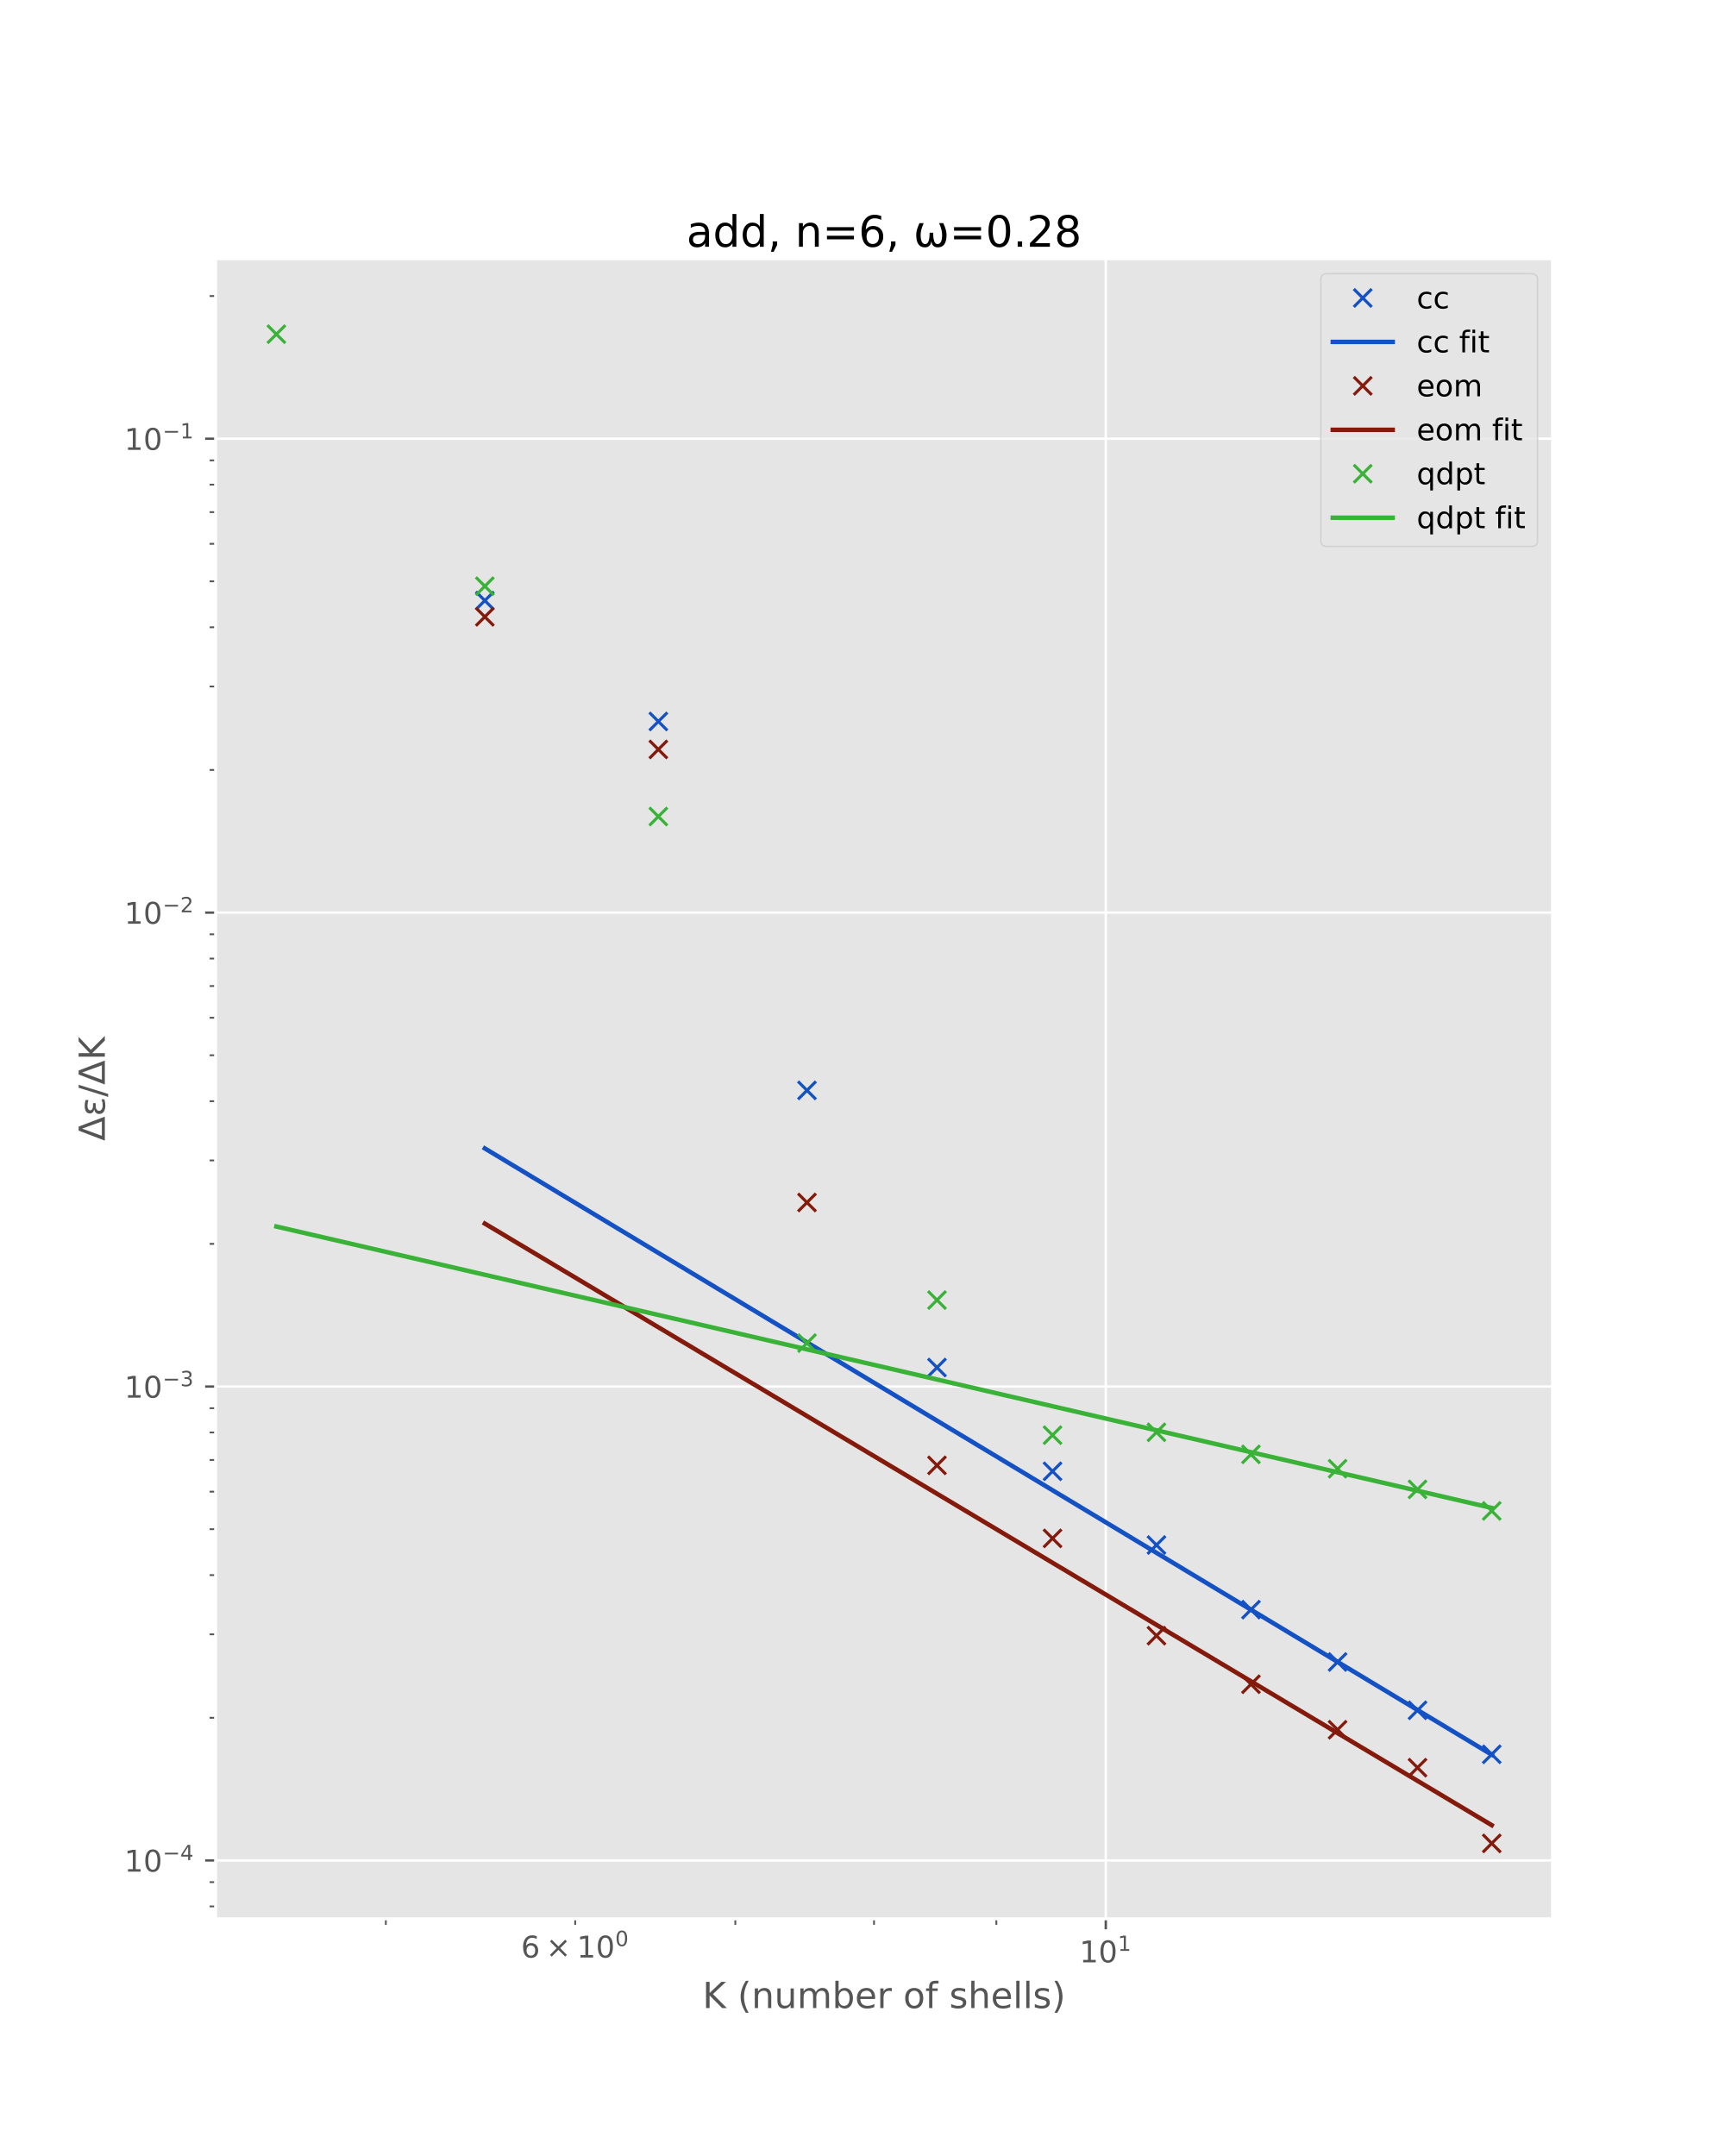
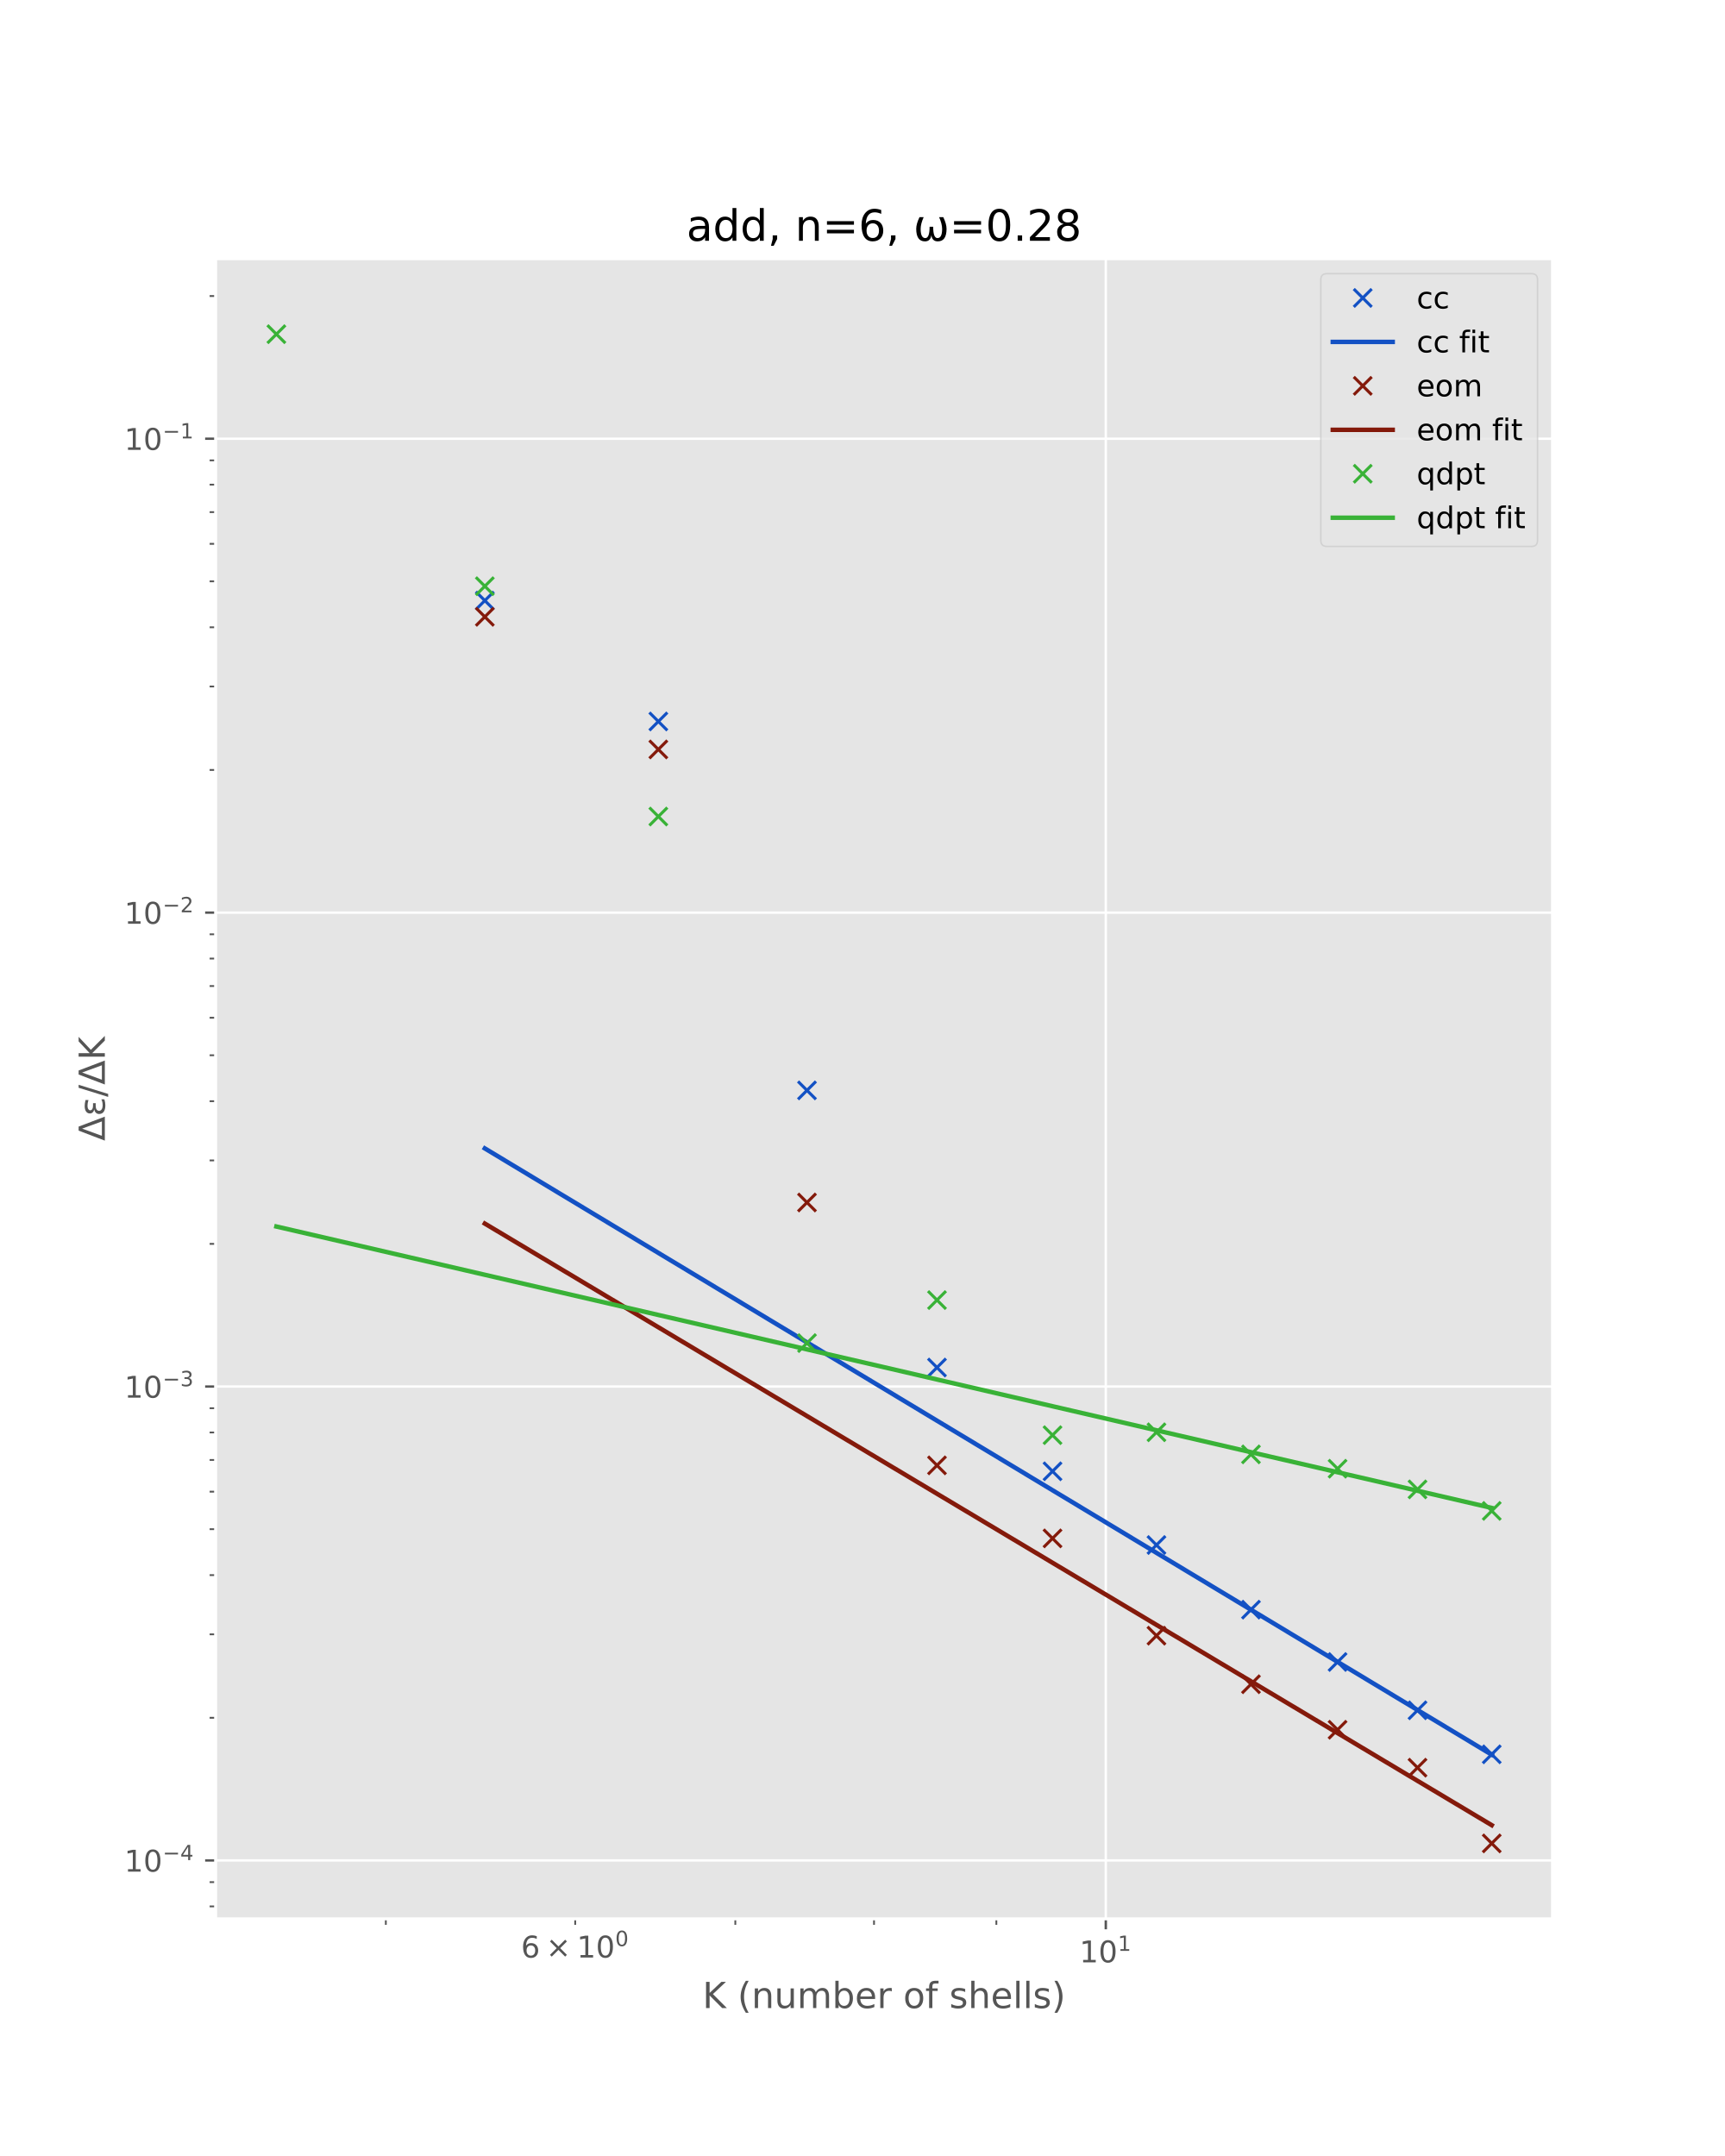
<svg xmlns="http://www.w3.org/2000/svg" xmlns:xlink="http://www.w3.org/1999/xlink" height="720pt" version="1.1" viewBox="0 0 576 720" width="576pt">
  <defs>
    <style type="text/css">
*{stroke-linecap:butt;stroke-linejoin:round;}
  </style>
  </defs>
  <g id="figure_1">
    <g id="patch_1">
      <path d="M 0 720  L 576 720  L 576 0  L 0 0  z " style="fill:#ffffff;" />
    </g>
    <g id="axes_1">
      <g id="patch_2">
        <path d="M 72 640.8  L 518.4 640.8  L 518.4 86.4  L 72 86.4  z " style="fill:#e5e5e5;" />
      </g>
      <g id="matplotlib.axis_1">
        <g id="xtick_1">
          <g id="line2d_1">
            <path clip-path="url(#pd8a5ce5524)" d="M 369.239 640.8  L 369.239 86.4  " style="fill:none;stroke:#ffffff;stroke-linecap:square;stroke-width:0.8;" />
          </g>
          <g id="line2d_2">
            <defs>
              <path d="M 0 0  L 0 3.5  " id="me62bcd8525" style="stroke:#555555;stroke-width:0.8;" />
            </defs>
            <g>
              <use style="fill:#555555;stroke:#555555;stroke-width:0.8;" x="369.239" xlink:href="#me62bcd8525" y="640.8" />
            </g>
          </g>
          <g id="text_1">
            <defs>
              <path d="M 12.406 8.297  L 28.516 8.297  L 28.516 63.922  L 10.984 60.406  L 10.984 69.391  L 28.422 72.906  L 38.281 72.906  L 38.281 8.297  L 54.391 8.297  L 54.391 0  L 12.406 0  z " id="DejaVuSans-31" />
              <path d="M 31.781 66.406  Q 24.172 66.406 20.328 58.906  Q 16.5 51.422 16.5 36.375  Q 16.5 21.391 20.328 13.891  Q 24.172 6.391 31.781 6.391  Q 39.453 6.391 43.281 13.891  Q 47.125 21.391 47.125 36.375  Q 47.125 51.422 43.281 58.906  Q 39.453 66.406 31.781 66.406  M 31.781 74.219  Q 44.047 74.219 50.516 64.516  Q 56.984 54.828 56.984 36.375  Q 56.984 17.969 50.516 8.266  Q 44.047 -1.422 31.781 -1.422  Q 19.531 -1.422 13.062 8.266  Q 6.594 17.969 6.594 36.375  Q 6.594 54.828 13.062 64.516  Q 19.531 74.219 31.781 74.219  " id="DejaVuSans-30" />
            </defs>
            <g style="fill:#555555;" transform="translate(360.4389 655.3984)scale(0.1 -0.1)">
              <use transform="translate(0 0.684375)" xlink:href="#DejaVuSans-31" />
              <use transform="translate(63.62305 0.684375)" xlink:href="#DejaVuSans-30" />
              <use transform="translate(128.2031 38.96563)scale(0.7)" xlink:href="#DejaVuSans-31" />
            </g>
          </g>
        </g>
        <g id="xtick_2">
          <g id="line2d_3">
            <defs>
              <path d="M 0 0  L 0 2  " id="m0e513c5755" style="stroke:#555555;stroke-width:0.6;" />
            </defs>
            <g>
              <use style="fill:#555555;stroke:#555555;stroke-width:0.6;" x="128.833" xlink:href="#m0e513c5755" y="640.8" />
            </g>
          </g>
        </g>
        <g id="xtick_3">
          <g id="line2d_4">
            <g>
              <use style="fill:#555555;stroke:#555555;stroke-width:0.6;" x="192.068" xlink:href="#m0e513c5755" y="640.8" />
            </g>
          </g>
          <g id="text_2">
            <defs>
              <path d="M 33.016 40.375  Q 26.375 40.375 22.484 35.828  Q 18.609 31.297 18.609 23.391  Q 18.609 15.531 22.484 10.953  Q 26.375 6.391 33.016 6.391  Q 39.656 6.391 43.531 10.953  Q 47.406 15.531 47.406 23.391  Q 47.406 31.297 43.531 35.828  Q 39.656 40.375 33.016 40.375  M 52.594 71.297  L 52.594 62.312  Q 48.875 64.062 45.094 64.984  Q 41.312 65.922 37.594 65.922  Q 27.828 65.922 22.672 59.328  Q 17.531 52.734 16.797 39.406  Q 19.672 43.656 24.016 45.922  Q 28.375 48.188 33.594 48.188  Q 44.578 48.188 50.953 41.516  Q 57.328 34.859 57.328 23.391  Q 57.328 12.156 50.688 5.359  Q 44.047 -1.422 33.016 -1.422  Q 20.359 -1.422 13.672 8.266  Q 6.984 17.969 6.984 36.375  Q 6.984 53.656 15.188 63.938  Q 23.391 74.219 37.203 74.219  Q 40.922 74.219 44.703 73.484  Q 48.484 72.75 52.594 71.297  " id="DejaVuSans-36" />
              <path d="M 70.125 53.719  L 47.797 31.297  L 70.125 8.984  L 64.312 3.078  L 41.891 25.484  L 19.484 3.078  L 13.719 8.984  L 35.984 31.297  L 13.719 53.719  L 19.484 59.625  L 41.891 37.203  L 64.312 59.625  z " id="DejaVuSans-d7" />
            </defs>
            <g style="fill:#555555;" transform="translate(173.9683 653.7984)scale(0.1 -0.1)">
              <use transform="translate(0 0.765625)" xlink:href="#DejaVuSans-36" />
              <use transform="translate(83.10547 0.765625)" xlink:href="#DejaVuSans-d7" />
              <use transform="translate(186.377 0.765625)" xlink:href="#DejaVuSans-31" />
              <use transform="translate(250 0.765625)" xlink:href="#DejaVuSans-30" />
              <use transform="translate(314.5801 39.04688)scale(0.7)" xlink:href="#DejaVuSans-30" />
            </g>
          </g>
        </g>
        <g id="xtick_4">
          <g id="line2d_5">
            <g>
              <use style="fill:#555555;stroke:#555555;stroke-width:0.6;" x="245.533" xlink:href="#m0e513c5755" y="640.8" />
            </g>
          </g>
        </g>
        <g id="xtick_5">
          <g id="line2d_6">
            <g>
              <use style="fill:#555555;stroke:#555555;stroke-width:0.6;" x="291.846" xlink:href="#m0e513c5755" y="640.8" />
            </g>
          </g>
        </g>
        <g id="xtick_6">
          <g id="line2d_7">
            <g>
              <use style="fill:#555555;stroke:#555555;stroke-width:0.6;" x="332.697" xlink:href="#m0e513c5755" y="640.8" />
            </g>
          </g>
        </g>
        <g id="text_3">
          <defs>
            <path d="M 9.812 72.906  L 19.672 72.906  L 19.672 42.094  L 52.391 72.906  L 65.094 72.906  L 28.906 38.922  L 67.672 0  L 54.688 0  L 19.672 35.109  L 19.672 0  L 9.812 0  z " id="DejaVuSans-4b" />
            <path id="DejaVuSans-20" />
            <path d="M 31 75.875  Q 24.469 64.656 21.281 53.656  Q 18.109 42.672 18.109 31.391  Q 18.109 20.125 21.312 9.062  Q 24.516 -2 31 -13.188  L 23.188 -13.188  Q 15.875 -1.703 12.234 9.375  Q 8.594 20.453 8.594 31.391  Q 8.594 42.281 12.203 53.312  Q 15.828 64.359 23.188 75.875  z " id="DejaVuSans-28" />
            <path d="M 54.891 33.016  L 54.891 0  L 45.906 0  L 45.906 32.719  Q 45.906 40.484 42.875 44.328  Q 39.844 48.188 33.797 48.188  Q 26.516 48.188 22.312 43.547  Q 18.109 38.922 18.109 30.906  L 18.109 0  L 9.078 0  L 9.078 54.688  L 18.109 54.688  L 18.109 46.188  Q 21.344 51.125 25.703 53.562  Q 30.078 56 35.797 56  Q 45.219 56 50.047 50.172  Q 54.891 44.344 54.891 33.016  " id="DejaVuSans-6e" />
            <path d="M 8.5 21.578  L 8.5 54.688  L 17.484 54.688  L 17.484 21.922  Q 17.484 14.156 20.5 10.266  Q 23.531 6.391 29.594 6.391  Q 36.859 6.391 41.078 11.031  Q 45.312 15.672 45.312 23.688  L 45.312 54.688  L 54.297 54.688  L 54.297 0  L 45.312 0  L 45.312 8.406  Q 42.047 3.422 37.719 1  Q 33.406 -1.422 27.688 -1.422  Q 18.266 -1.422 13.375 4.438  Q 8.5 10.297 8.5 21.578  M 31.109 56  z " id="DejaVuSans-75" />
            <path d="M 52 44.188  Q 55.375 50.25 60.062 53.125  Q 64.75 56 71.094 56  Q 79.641 56 84.281 50.016  Q 88.922 44.047 88.922 33.016  L 88.922 0  L 79.891 0  L 79.891 32.719  Q 79.891 40.578 77.094 44.375  Q 74.312 48.188 68.609 48.188  Q 61.625 48.188 57.562 43.547  Q 53.516 38.922 53.516 30.906  L 53.516 0  L 44.484 0  L 44.484 32.719  Q 44.484 40.625 41.703 44.406  Q 38.922 48.188 33.109 48.188  Q 26.219 48.188 22.156 43.531  Q 18.109 38.875 18.109 30.906  L 18.109 0  L 9.078 0  L 9.078 54.688  L 18.109 54.688  L 18.109 46.188  Q 21.188 51.219 25.484 53.609  Q 29.781 56 35.688 56  Q 41.656 56 45.828 52.969  Q 50 49.953 52 44.188  " id="DejaVuSans-6d" />
            <path d="M 48.688 27.297  Q 48.688 37.203 44.609 42.844  Q 40.531 48.484 33.406 48.484  Q 26.266 48.484 22.188 42.844  Q 18.109 37.203 18.109 27.297  Q 18.109 17.391 22.188 11.75  Q 26.266 6.109 33.406 6.109  Q 40.531 6.109 44.609 11.75  Q 48.688 17.391 48.688 27.297  M 18.109 46.391  Q 20.953 51.266 25.266 53.625  Q 29.594 56 35.594 56  Q 45.562 56 51.781 48.094  Q 58.016 40.188 58.016 27.297  Q 58.016 14.406 51.781 6.484  Q 45.562 -1.422 35.594 -1.422  Q 29.594 -1.422 25.266 0.953  Q 20.953 3.328 18.109 8.203  L 18.109 0  L 9.078 0  L 9.078 75.984  L 18.109 75.984  z " id="DejaVuSans-62" />
            <path d="M 56.203 29.594  L 56.203 25.203  L 14.891 25.203  Q 15.484 15.922 20.484 11.062  Q 25.484 6.203 34.422 6.203  Q 39.594 6.203 44.453 7.469  Q 49.312 8.734 54.109 11.281  L 54.109 2.781  Q 49.266 0.734 44.188 -0.344  Q 39.109 -1.422 33.891 -1.422  Q 20.797 -1.422 13.156 6.188  Q 5.516 13.812 5.516 26.812  Q 5.516 40.234 12.766 48.109  Q 20.016 56 32.328 56  Q 43.359 56 49.781 48.891  Q 56.203 41.797 56.203 29.594  M 47.219 32.234  Q 47.125 39.594 43.094 43.984  Q 39.062 48.391 32.422 48.391  Q 24.906 48.391 20.391 44.141  Q 15.875 39.891 15.188 32.172  z " id="DejaVuSans-65" />
            <path d="M 41.109 46.297  Q 39.594 47.172 37.812 47.578  Q 36.031 48 33.891 48  Q 26.266 48 22.188 43.047  Q 18.109 38.094 18.109 28.812  L 18.109 0  L 9.078 0  L 9.078 54.688  L 18.109 54.688  L 18.109 46.188  Q 20.953 51.172 25.484 53.578  Q 30.031 56 36.531 56  Q 37.453 56 38.578 55.875  Q 39.703 55.766 41.062 55.516  z " id="DejaVuSans-72" />
            <path d="M 30.609 48.391  Q 23.391 48.391 19.188 42.75  Q 14.984 37.109 14.984 27.297  Q 14.984 17.484 19.156 11.844  Q 23.344 6.203 30.609 6.203  Q 37.797 6.203 41.984 11.859  Q 46.188 17.531 46.188 27.297  Q 46.188 37.016 41.984 42.703  Q 37.797 48.391 30.609 48.391  M 30.609 56  Q 42.328 56 49.016 48.375  Q 55.719 40.766 55.719 27.297  Q 55.719 13.875 49.016 6.219  Q 42.328 -1.422 30.609 -1.422  Q 18.844 -1.422 12.172 6.219  Q 5.516 13.875 5.516 27.297  Q 5.516 40.766 12.172 48.375  Q 18.844 56 30.609 56  " id="DejaVuSans-6f" />
            <path d="M 37.109 75.984  L 37.109 68.5  L 28.516 68.5  Q 23.688 68.5 21.797 66.547  Q 19.922 64.594 19.922 59.516  L 19.922 54.688  L 34.719 54.688  L 34.719 47.703  L 19.922 47.703  L 19.922 0  L 10.891 0  L 10.891 47.703  L 2.297 47.703  L 2.297 54.688  L 10.891 54.688  L 10.891 58.5  Q 10.891 67.625 15.141 71.797  Q 19.391 75.984 28.609 75.984  z " id="DejaVuSans-66" />
            <path d="M 44.281 53.078  L 44.281 44.578  Q 40.484 46.531 36.375 47.5  Q 32.281 48.484 27.875 48.484  Q 21.188 48.484 17.844 46.438  Q 14.5 44.391 14.5 40.281  Q 14.5 37.156 16.891 35.375  Q 19.281 33.594 26.516 31.984  L 29.594 31.297  Q 39.156 29.25 43.188 25.516  Q 47.219 21.781 47.219 15.094  Q 47.219 7.469 41.188 3.016  Q 35.156 -1.422 24.609 -1.422  Q 20.219 -1.422 15.453 -0.562  Q 10.688 0.297 5.422 2  L 5.422 11.281  Q 10.406 8.688 15.234 7.391  Q 20.062 6.109 24.812 6.109  Q 31.156 6.109 34.562 8.281  Q 37.984 10.453 37.984 14.406  Q 37.984 18.062 35.516 20.016  Q 33.062 21.969 24.703 23.781  L 21.578 24.516  Q 13.234 26.266 9.516 29.906  Q 5.812 33.547 5.812 39.891  Q 5.812 47.609 11.281 51.797  Q 16.75 56 26.812 56  Q 31.781 56 36.172 55.266  Q 40.578 54.547 44.281 53.078  " id="DejaVuSans-73" />
            <path d="M 54.891 33.016  L 54.891 0  L 45.906 0  L 45.906 32.719  Q 45.906 40.484 42.875 44.328  Q 39.844 48.188 33.797 48.188  Q 26.516 48.188 22.312 43.547  Q 18.109 38.922 18.109 30.906  L 18.109 0  L 9.078 0  L 9.078 75.984  L 18.109 75.984  L 18.109 46.188  Q 21.344 51.125 25.703 53.562  Q 30.078 56 35.797 56  Q 45.219 56 50.047 50.172  Q 54.891 44.344 54.891 33.016  " id="DejaVuSans-68" />
            <path d="M 9.422 75.984  L 18.406 75.984  L 18.406 0  L 9.422 0  z " id="DejaVuSans-6c" />
            <path d="M 8.016 75.875  L 15.828 75.875  Q 23.141 64.359 26.781 53.312  Q 30.422 42.281 30.422 31.391  Q 30.422 20.453 26.781 9.375  Q 23.141 -1.703 15.828 -13.188  L 8.016 -13.188  Q 14.5 -2 17.703 9.062  Q 20.906 20.125 20.906 31.391  Q 20.906 42.672 17.703 53.656  Q 14.5 64.656 8.016 75.875  " id="DejaVuSans-29" />
          </defs>
          <g style="fill:#555555;" transform="translate(234.5831 670.5963)scale(0.12 -0.12)">
            <use xlink:href="#DejaVuSans-4b" />
            <use x="65.576" xlink:href="#DejaVuSans-20" />
            <use x="97.363" xlink:href="#DejaVuSans-28" />
            <use x="136.377" xlink:href="#DejaVuSans-6e" />
            <use x="199.756" xlink:href="#DejaVuSans-75" />
            <use x="263.135" xlink:href="#DejaVuSans-6d" />
            <use x="360.547" xlink:href="#DejaVuSans-62" />
            <use x="424.023" xlink:href="#DejaVuSans-65" />
            <use x="485.547" xlink:href="#DejaVuSans-72" />
            <use x="526.66" xlink:href="#DejaVuSans-20" />
            <use x="558.447" xlink:href="#DejaVuSans-6f" />
            <use x="619.629" xlink:href="#DejaVuSans-66" />
            <use x="654.834" xlink:href="#DejaVuSans-20" />
            <use x="686.621" xlink:href="#DejaVuSans-73" />
            <use x="738.721" xlink:href="#DejaVuSans-68" />
            <use x="802.1" xlink:href="#DejaVuSans-65" />
            <use x="863.623" xlink:href="#DejaVuSans-6c" />
            <use x="891.406" xlink:href="#DejaVuSans-6c" />
            <use x="919.189" xlink:href="#DejaVuSans-73" />
            <use x="971.289" xlink:href="#DejaVuSans-29" />
          </g>
        </g>
      </g>
      <g id="matplotlib.axis_2">
        <g id="ytick_1">
          <g id="line2d_8">
            <path clip-path="url(#pd8a5ce5524)" d="M 72 621.301  L 518.4 621.301  " style="fill:none;stroke:#ffffff;stroke-linecap:square;stroke-width:0.8;" />
          </g>
          <g id="line2d_9">
            <defs>
              <path d="M 0 0  L -3.5 0  " id="m0dbd7f223a" style="stroke:#555555;stroke-width:0.8;" />
            </defs>
            <g>
              <use style="fill:#555555;stroke:#555555;stroke-width:0.8;" x="72" xlink:href="#m0dbd7f223a" y="621.301" />
            </g>
          </g>
          <g id="text_4">
            <defs>
              <path d="M 10.594 35.5  L 73.188 35.5  L 73.188 27.203  L 10.594 27.203  z " id="DejaVuSans-2212" />
              <path d="M 37.797 64.312  L 12.891 25.391  L 37.797 25.391  z M 35.203 72.906  L 47.609 72.906  L 47.609 25.391  L 58.016 25.391  L 58.016 17.188  L 47.609 17.188  L 47.609 0  L 37.797 0  L 37.797 17.188  L 4.891 17.188  L 4.891 26.703  z " id="DejaVuSans-34" />
            </defs>
            <g style="fill:#555555;" transform="translate(41.5 625.1002)scale(0.1 -0.1)">
              <use transform="translate(0 0.684375)" xlink:href="#DejaVuSans-31" />
              <use transform="translate(63.62305 0.684375)" xlink:href="#DejaVuSans-30" />
              <use transform="translate(128.2031 38.96563)scale(0.7)" xlink:href="#DejaVuSans-2212" />
              <use transform="translate(186.8555 38.96563)scale(0.7)" xlink:href="#DejaVuSans-34" />
            </g>
          </g>
        </g>
        <g id="ytick_2">
          <g id="line2d_10">
            <path clip-path="url(#pd8a5ce5524)" d="M 72 463.035  L 518.4 463.035  " style="fill:none;stroke:#ffffff;stroke-linecap:square;stroke-width:0.8;" />
          </g>
          <g id="line2d_11">
            <g>
              <use style="fill:#555555;stroke:#555555;stroke-width:0.8;" x="72" xlink:href="#m0dbd7f223a" y="463.035" />
            </g>
          </g>
          <g id="text_5">
            <defs>
              <path d="M 40.578 39.312  Q 47.656 37.797 51.625 33  Q 55.609 28.219 55.609 21.188  Q 55.609 10.406 48.188 4.484  Q 40.766 -1.422 27.094 -1.422  Q 22.516 -1.422 17.656 -0.516  Q 12.797 0.391 7.625 2.203  L 7.625 11.719  Q 11.719 9.328 16.594 8.109  Q 21.484 6.891 26.812 6.891  Q 36.078 6.891 40.938 10.547  Q 45.797 14.203 45.797 21.188  Q 45.797 27.641 41.281 31.266  Q 36.766 34.906 28.719 34.906  L 20.219 34.906  L 20.219 43.016  L 29.109 43.016  Q 36.375 43.016 40.234 45.922  Q 44.094 48.828 44.094 54.297  Q 44.094 59.906 40.109 62.906  Q 36.141 65.922 28.719 65.922  Q 24.656 65.922 20.016 65.031  Q 15.375 64.156 9.812 62.312  L 9.812 71.094  Q 15.438 72.656 20.344 73.438  Q 25.25 74.219 29.594 74.219  Q 40.828 74.219 47.359 69.109  Q 53.906 64.016 53.906 55.328  Q 53.906 49.266 50.438 45.094  Q 46.969 40.922 40.578 39.312  " id="DejaVuSans-33" />
            </defs>
            <g style="fill:#555555;" transform="translate(41.5 466.8345)scale(0.1 -0.1)">
              <use transform="translate(0 0.765625)" xlink:href="#DejaVuSans-31" />
              <use transform="translate(63.62305 0.765625)" xlink:href="#DejaVuSans-30" />
              <use transform="translate(128.2031 39.04688)scale(0.7)" xlink:href="#DejaVuSans-2212" />
              <use transform="translate(186.8555 39.04688)scale(0.7)" xlink:href="#DejaVuSans-33" />
            </g>
          </g>
        </g>
        <g id="ytick_3">
          <g id="line2d_12">
            <path clip-path="url(#pd8a5ce5524)" d="M 72 304.769  L 518.4 304.769  " style="fill:none;stroke:#ffffff;stroke-linecap:square;stroke-width:0.8;" />
          </g>
          <g id="line2d_13">
            <g>
              <use style="fill:#555555;stroke:#555555;stroke-width:0.8;" x="72" xlink:href="#m0dbd7f223a" y="304.769" />
            </g>
          </g>
          <g id="text_6">
            <defs>
              <path d="M 19.188 8.297  L 53.609 8.297  L 53.609 0  L 7.328 0  L 7.328 8.297  Q 12.938 14.109 22.625 23.891  Q 32.328 33.688 34.812 36.531  Q 39.547 41.844 41.422 45.531  Q 43.312 49.219 43.312 52.781  Q 43.312 58.594 39.234 62.25  Q 35.156 65.922 28.609 65.922  Q 23.969 65.922 18.812 64.312  Q 13.672 62.703 7.812 59.422  L 7.812 69.391  Q 13.766 71.781 18.938 73  Q 24.125 74.219 28.422 74.219  Q 39.75 74.219 46.484 68.547  Q 53.219 62.891 53.219 53.422  Q 53.219 48.922 51.531 44.891  Q 49.859 40.875 45.406 35.406  Q 44.188 33.984 37.641 27.219  Q 31.109 20.453 19.188 8.297  " id="DejaVuSans-32" />
            </defs>
            <g style="fill:#555555;" transform="translate(41.5 308.5687)scale(0.1 -0.1)">
              <use transform="translate(0 0.765625)" xlink:href="#DejaVuSans-31" />
              <use transform="translate(63.62305 0.765625)" xlink:href="#DejaVuSans-30" />
              <use transform="translate(128.2031 39.04688)scale(0.7)" xlink:href="#DejaVuSans-2212" />
              <use transform="translate(186.8555 39.04688)scale(0.7)" xlink:href="#DejaVuSans-32" />
            </g>
          </g>
        </g>
        <g id="ytick_4">
          <g id="line2d_14">
            <path clip-path="url(#pd8a5ce5524)" d="M 72 146.504  L 518.4 146.504  " style="fill:none;stroke:#ffffff;stroke-linecap:square;stroke-width:0.8;" />
          </g>
          <g id="line2d_15">
            <g>
              <use style="fill:#555555;stroke:#555555;stroke-width:0.8;" x="72" xlink:href="#m0dbd7f223a" y="146.504" />
            </g>
          </g>
          <g id="text_7">
            <g style="fill:#555555;" transform="translate(41.5 150.3029)scale(0.1 -0.1)">
              <use transform="translate(0 0.684375)" xlink:href="#DejaVuSans-31" />
              <use transform="translate(63.62305 0.684375)" xlink:href="#DejaVuSans-30" />
              <use transform="translate(128.2031 38.96563)scale(0.7)" xlink:href="#DejaVuSans-2212" />
              <use transform="translate(186.8555 38.96563)scale(0.7)" xlink:href="#DejaVuSans-31" />
            </g>
          </g>
        </g>
        <g id="ytick_5">
          <g id="line2d_16">
            <defs>
              <path d="M 0 0  L -2 0  " id="me9bac415fe" style="stroke:#555555;stroke-width:0.6;" />
            </defs>
            <g>
              <use style="fill:#555555;stroke:#555555;stroke-width:0.6;" x="72" xlink:href="#me9bac415fe" y="636.639" />
            </g>
          </g>
        </g>
        <g id="ytick_6">
          <g id="line2d_17">
            <g>
              <use style="fill:#555555;stroke:#555555;stroke-width:0.6;" x="72" xlink:href="#me9bac415fe" y="628.543" />
            </g>
          </g>
        </g>
        <g id="ytick_7">
          <g id="line2d_18">
            <g>
              <use style="fill:#555555;stroke:#555555;stroke-width:0.6;" x="72" xlink:href="#me9bac415fe" y="573.658" />
            </g>
          </g>
        </g>
        <g id="ytick_8">
          <g id="line2d_19">
            <g>
              <use style="fill:#555555;stroke:#555555;stroke-width:0.6;" x="72" xlink:href="#me9bac415fe" y="545.789" />
            </g>
          </g>
        </g>
        <g id="ytick_9">
          <g id="line2d_20">
            <g>
              <use style="fill:#555555;stroke:#555555;stroke-width:0.6;" x="72" xlink:href="#me9bac415fe" y="526.016" />
            </g>
          </g>
        </g>
        <g id="ytick_10">
          <g id="line2d_21">
            <g>
              <use style="fill:#555555;stroke:#555555;stroke-width:0.6;" x="72" xlink:href="#me9bac415fe" y="510.678" />
            </g>
          </g>
        </g>
        <g id="ytick_11">
          <g id="line2d_22">
            <g>
              <use style="fill:#555555;stroke:#555555;stroke-width:0.6;" x="72" xlink:href="#me9bac415fe" y="498.146" />
            </g>
          </g>
        </g>
        <g id="ytick_12">
          <g id="line2d_23">
            <g>
              <use style="fill:#555555;stroke:#555555;stroke-width:0.6;" x="72" xlink:href="#me9bac415fe" y="487.551" />
            </g>
          </g>
        </g>
        <g id="ytick_13">
          <g id="line2d_24">
            <g>
              <use style="fill:#555555;stroke:#555555;stroke-width:0.6;" x="72" xlink:href="#me9bac415fe" y="478.373" />
            </g>
          </g>
        </g>
        <g id="ytick_14">
          <g id="line2d_25">
            <g>
              <use style="fill:#555555;stroke:#555555;stroke-width:0.6;" x="72" xlink:href="#me9bac415fe" y="470.277" />
            </g>
          </g>
        </g>
        <g id="ytick_15">
          <g id="line2d_26">
            <g>
              <use style="fill:#555555;stroke:#555555;stroke-width:0.6;" x="72" xlink:href="#me9bac415fe" y="415.392" />
            </g>
          </g>
        </g>
        <g id="ytick_16">
          <g id="line2d_27">
            <g>
              <use style="fill:#555555;stroke:#555555;stroke-width:0.6;" x="72" xlink:href="#me9bac415fe" y="387.523" />
            </g>
          </g>
        </g>
        <g id="ytick_17">
          <g id="line2d_28">
            <g>
              <use style="fill:#555555;stroke:#555555;stroke-width:0.6;" x="72" xlink:href="#me9bac415fe" y="367.75" />
            </g>
          </g>
        </g>
        <g id="ytick_18">
          <g id="line2d_29">
            <g>
              <use style="fill:#555555;stroke:#555555;stroke-width:0.6;" x="72" xlink:href="#me9bac415fe" y="352.412" />
            </g>
          </g>
        </g>
        <g id="ytick_19">
          <g id="line2d_30">
            <g>
              <use style="fill:#555555;stroke:#555555;stroke-width:0.6;" x="72" xlink:href="#me9bac415fe" y="339.881" />
            </g>
          </g>
        </g>
        <g id="ytick_20">
          <g id="line2d_31">
            <g>
              <use style="fill:#555555;stroke:#555555;stroke-width:0.6;" x="72" xlink:href="#me9bac415fe" y="329.285" />
            </g>
          </g>
        </g>
        <g id="ytick_21">
          <g id="line2d_32">
            <g>
              <use style="fill:#555555;stroke:#555555;stroke-width:0.6;" x="72" xlink:href="#me9bac415fe" y="320.107" />
            </g>
          </g>
        </g>
        <g id="ytick_22">
          <g id="line2d_33">
            <g>
              <use style="fill:#555555;stroke:#555555;stroke-width:0.6;" x="72" xlink:href="#me9bac415fe" y="312.011" />
            </g>
          </g>
        </g>
        <g id="ytick_23">
          <g id="line2d_34">
            <g>
              <use style="fill:#555555;stroke:#555555;stroke-width:0.6;" x="72" xlink:href="#me9bac415fe" y="257.127" />
            </g>
          </g>
        </g>
        <g id="ytick_24">
          <g id="line2d_35">
            <g>
              <use style="fill:#555555;stroke:#555555;stroke-width:0.6;" x="72" xlink:href="#me9bac415fe" y="229.257" />
            </g>
          </g>
        </g>
        <g id="ytick_25">
          <g id="line2d_36">
            <g>
              <use style="fill:#555555;stroke:#555555;stroke-width:0.6;" x="72" xlink:href="#me9bac415fe" y="209.484" />
            </g>
          </g>
        </g>
        <g id="ytick_26">
          <g id="line2d_37">
            <g>
              <use style="fill:#555555;stroke:#555555;stroke-width:0.6;" x="72" xlink:href="#me9bac415fe" y="194.146" />
            </g>
          </g>
        </g>
        <g id="ytick_27">
          <g id="line2d_38">
            <g>
              <use style="fill:#555555;stroke:#555555;stroke-width:0.6;" x="72" xlink:href="#me9bac415fe" y="181.615" />
            </g>
          </g>
        </g>
        <g id="ytick_28">
          <g id="line2d_39">
            <g>
              <use style="fill:#555555;stroke:#555555;stroke-width:0.6;" x="72" xlink:href="#me9bac415fe" y="171.019" />
            </g>
          </g>
        </g>
        <g id="ytick_29">
          <g id="line2d_40">
            <g>
              <use style="fill:#555555;stroke:#555555;stroke-width:0.6;" x="72" xlink:href="#me9bac415fe" y="161.841" />
            </g>
          </g>
        </g>
        <g id="ytick_30">
          <g id="line2d_41">
            <g>
              <use style="fill:#555555;stroke:#555555;stroke-width:0.6;" x="72" xlink:href="#me9bac415fe" y="153.746" />
            </g>
          </g>
        </g>
        <g id="ytick_31">
          <g id="line2d_42">
            <g>
              <use style="fill:#555555;stroke:#555555;stroke-width:0.6;" x="72" xlink:href="#me9bac415fe" y="98.861" />
            </g>
          </g>
        </g>
        <g id="text_8">
          <defs>
            <path d="M 34.188 63.188  L 14.156 8.203  L 54.25 8.203  z M 0.781 0  L 28.609 72.906  L 39.797 72.906  L 67.578 0  z " id="DejaVuSans-394" />
            <path d="M 19.281 29.5  Q 13.812 30.672 10.891 33.844  Q 7.953 36.969 7.953 41.5  Q 7.953 48.391 13.531 52.25  Q 19.047 56.062 28.609 56.062  Q 32.328 56.062 36.469 55.469  Q 40.625 54.891 45.406 53.719  L 45.406 45.562  Q 40.672 46.969 36.766 47.609  Q 32.812 48.25 29.344 48.25  Q 23.531 48.25 20.172 46  Q 16.75 43.75 16.75 40.625  Q 16.75 37.203 20.062 35.016  Q 23.344 32.859 29 32.859  L 36.578 32.859  L 36.578 25.438  L 29.344 25.438  Q 22.656 25.438 19.141 22.953  Q 15.328 20.219 15.328 15.922  Q 15.328 11.531 19.438 8.797  Q 23.578 6.062 30.953 6.062  Q 35.5 6.062 39.656 6.938  Q 43.797 7.859 47.266 9.672  L 47.266 1.312  Q 42.875 -0.047 38.766 -0.734  Q 34.625 -1.422 30.719 -1.422  Q 19.094 -1.422 12.797 3.031  Q 6.5 7.469 6.5 15.922  Q 6.5 21.188 9.859 24.75  Q 13.234 28.328 19.281 29.5  " id="DejaVuSans-3b5" />
            <path d="M 25.391 72.906  L 33.688 72.906  L 8.297 -9.281  L 0 -9.281  z " id="DejaVuSans-2f" />
          </defs>
          <g style="fill:#555555;" transform="translate(35.00438 381.0075)rotate(-90)scale(0.12 -0.12)">
            <use xlink:href="#DejaVuSans-394" />
            <use x="68.408" xlink:href="#DejaVuSans-3b5" />
            <use x="122.461" xlink:href="#DejaVuSans-2f" />
            <use x="156.152" xlink:href="#DejaVuSans-394" />
            <use x="224.561" xlink:href="#DejaVuSans-4b" />
          </g>
        </g>
      </g>
      <g id="line2d_43">
        <defs>
          <path d="M -3 3  L 3 -3  M -3 -3  L 3 3  " id="mb91013c188" style="stroke:#1351c4;" />
        </defs>
        <g clip-path="url(#pd8a5ce5524)">
          <use style="fill:#1351c4;stroke:#1351c4;" x="161.89" xlink:href="#mb91013c188" y="200.57" />
          <use style="fill:#1351c4;stroke:#1351c4;" x="219.83" xlink:href="#mb91013c188" y="240.934" />
          <use style="fill:#1351c4;stroke:#1351c4;" x="269.462" xlink:href="#mb91013c188" y="364.133" />
          <use style="fill:#1351c4;stroke:#1351c4;" x="312.872" xlink:href="#mb91013c188" y="456.686" />
          <use style="fill:#1351c4;stroke:#1351c4;" x="351.449" xlink:href="#mb91013c188" y="491.341" />
          <use style="fill:#1351c4;stroke:#1351c4;" x="386.161" xlink:href="#mb91013c188" y="515.963" />
          <use style="fill:#1351c4;stroke:#1351c4;" x="417.713" xlink:href="#mb91013c188" y="537.548" />
          <use style="fill:#1351c4;stroke:#1351c4;" x="446.632" xlink:href="#mb91013c188" y="555.025" />
          <use style="fill:#1351c4;stroke:#1351c4;" x="473.325" xlink:href="#mb91013c188" y="571.154" />
          <use style="fill:#1351c4;stroke:#1351c4;" x="498.109" xlink:href="#mb91013c188" y="585.857" />
        </g>
      </g>
      <g id="line2d_44">
        <path clip-path="url(#pd8a5ce5524)" d="M 161.89 383.517  L 219.83 418.408  L 269.462 448.296  L 312.872 474.438  L 351.449 497.669  L 386.161 518.573  L 417.713 537.573  L 446.632 554.988  L 473.325 571.063  L 498.109 585.988  " style="fill:none;stroke:#1351c4;stroke-linecap:square;stroke-width:1.5;" />
      </g>
      <g id="line2d_45">
        <defs>
          <path d="M -3 3  L 3 -3  M -3 -3  L 3 3  " id="mf4d0b1335c" style="stroke:#841a0b;" />
        </defs>
        <g clip-path="url(#pd8a5ce5524)">
          <use style="fill:#841a0b;stroke:#841a0b;" x="161.89" xlink:href="#mf4d0b1335c" y="205.987" />
          <use style="fill:#841a0b;stroke:#841a0b;" x="219.83" xlink:href="#mf4d0b1335c" y="250.27" />
          <use style="fill:#841a0b;stroke:#841a0b;" x="269.462" xlink:href="#mf4d0b1335c" y="401.573" />
          <use style="fill:#841a0b;stroke:#841a0b;" x="312.872" xlink:href="#mf4d0b1335c" y="489.358" />
          <use style="fill:#841a0b;stroke:#841a0b;" x="351.449" xlink:href="#mf4d0b1335c" y="513.739" />
          <use style="fill:#841a0b;stroke:#841a0b;" x="386.161" xlink:href="#mf4d0b1335c" y="546.239" />
          <use style="fill:#841a0b;stroke:#841a0b;" x="417.713" xlink:href="#mf4d0b1335c" y="562.454" />
          <use style="fill:#841a0b;stroke:#841a0b;" x="446.632" xlink:href="#mf4d0b1335c" y="577.651" />
          <use style="fill:#841a0b;stroke:#841a0b;" x="473.325" xlink:href="#mf4d0b1335c" y="590.317" />
          <use style="fill:#841a0b;stroke:#841a0b;" x="498.109" xlink:href="#mf4d0b1335c" y="615.6" />
        </g>
      </g>
      <g id="line2d_46">
        <path clip-path="url(#pd8a5ce5524)" d="M 161.89 408.616  L 219.83 443.237  L 269.462 472.895  L 312.872 498.835  L 351.449 521.886  L 386.161 542.628  L 417.713 561.482  L 446.632 578.762  L 473.325 594.712  L 498.109 609.522  " style="fill:none;stroke:#841a0b;stroke-linecap:square;stroke-width:1.5;" />
      </g>
      <g id="line2d_47">
        <defs>
          <path d="M -3 3  L 3 -3  M -3 -3  L 3 3  " id="mdb8e65e694" style="stroke:#39b237;" />
        </defs>
        <g clip-path="url(#pd8a5ce5524)">
          <use style="fill:#39b237;stroke:#39b237;" x="92.291" xlink:href="#mdb8e65e694" y="111.6" />
          <use style="fill:#39b237;stroke:#39b237;" x="161.89" xlink:href="#mdb8e65e694" y="195.762" />
          <use style="fill:#39b237;stroke:#39b237;" x="219.83" xlink:href="#mdb8e65e694" y="272.679" />
          <use style="fill:#39b237;stroke:#39b237;" x="269.462" xlink:href="#mdb8e65e694" y="448.523" />
          <use style="fill:#39b237;stroke:#39b237;" x="312.872" xlink:href="#mdb8e65e694" y="434.161" />
          <use style="fill:#39b237;stroke:#39b237;" x="351.449" xlink:href="#mdb8e65e694" y="479.272" />
          <use style="fill:#39b237;stroke:#39b237;" x="386.161" xlink:href="#mdb8e65e694" y="478.309" />
          <use style="fill:#39b237;stroke:#39b237;" x="417.713" xlink:href="#mdb8e65e694" y="485.689" />
          <use style="fill:#39b237;stroke:#39b237;" x="446.632" xlink:href="#mdb8e65e694" y="490.479" />
          <use style="fill:#39b237;stroke:#39b237;" x="473.325" xlink:href="#mdb8e65e694" y="497.379" />
          <use style="fill:#39b237;stroke:#39b237;" x="498.109" xlink:href="#mdb8e65e694" y="504.569" />
        </g>
      </g>
      <g id="line2d_48">
        <path clip-path="url(#pd8a5ce5524)" d="M 92.291 409.599  L 161.89 425.717  L 219.83 439.134  L 269.462 450.628  L 312.872 460.681  L 351.449 469.615  L 386.161 477.654  L 417.713 484.961  L 446.632 491.658  L 473.325 497.839  L 498.109 503.579  " style="fill:none;stroke:#39b237;stroke-linecap:square;stroke-width:1.5;" />
      </g>
      <g id="patch_3">
        <path d="M 72 640.8  L 72 86.4  " style="fill:none;stroke:#ffffff;stroke-linecap:square;stroke-linejoin:miter;" />
      </g>
      <g id="patch_4">
        <path d="M 518.4 640.8  L 518.4 86.4  " style="fill:none;stroke:#ffffff;stroke-linecap:square;stroke-linejoin:miter;" />
      </g>
      <g id="patch_5">
        <path d="M 72 640.8  L 518.4 640.8  " style="fill:none;stroke:#ffffff;stroke-linecap:square;stroke-linejoin:miter;" />
      </g>
      <g id="patch_6">
        <path d="M 72 86.4  L 518.4 86.4  " style="fill:none;stroke:#ffffff;stroke-linecap:square;stroke-linejoin:miter;" />
      </g>
      <g id="text_9">
        <defs>
          <path d="M 34.281 27.484  Q 23.391 27.484 19.188 25  Q 14.984 22.516 14.984 16.5  Q 14.984 11.719 18.141 8.906  Q 21.297 6.109 26.703 6.109  Q 34.188 6.109 38.703 11.406  Q 43.219 16.703 43.219 25.484  L 43.219 27.484  z M 52.203 31.203  L 52.203 0  L 43.219 0  L 43.219 8.297  Q 40.141 3.328 35.547 0.953  Q 30.953 -1.422 24.312 -1.422  Q 15.922 -1.422 10.953 3.297  Q 6 8.016 6 15.922  Q 6 25.141 12.172 29.828  Q 18.359 34.516 30.609 34.516  L 43.219 34.516  L 43.219 35.406  Q 43.219 41.609 39.141 45  Q 35.062 48.391 27.688 48.391  Q 23 48.391 18.547 47.266  Q 14.109 46.141 10.016 43.891  L 10.016 52.203  Q 14.938 54.109 19.578 55.047  Q 24.219 56 28.609 56  Q 40.484 56 46.344 49.844  Q 52.203 43.703 52.203 31.203  " id="DejaVuSans-61" />
          <path d="M 45.406 46.391  L 45.406 75.984  L 54.391 75.984  L 54.391 0  L 45.406 0  L 45.406 8.203  Q 42.578 3.328 38.25 0.953  Q 33.938 -1.422 27.875 -1.422  Q 17.969 -1.422 11.734 6.484  Q 5.516 14.406 5.516 27.297  Q 5.516 40.188 11.734 48.094  Q 17.969 56 27.875 56  Q 33.938 56 38.25 53.625  Q 42.578 51.266 45.406 46.391  M 14.797 27.297  Q 14.797 17.391 18.875 11.75  Q 22.953 6.109 30.078 6.109  Q 37.203 6.109 41.297 11.75  Q 45.406 17.391 45.406 27.297  Q 45.406 37.203 41.297 42.844  Q 37.203 48.484 30.078 48.484  Q 22.953 48.484 18.875 42.844  Q 14.797 37.203 14.797 27.297  " id="DejaVuSans-64" />
          <path d="M 11.719 12.406  L 22.016 12.406  L 22.016 4  L 14.016 -11.625  L 7.719 -11.625  L 11.719 4  z " id="DejaVuSans-2c" />
          <path d="M 10.594 45.406  L 73.188 45.406  L 73.188 37.203  L 10.594 37.203  z M 10.594 25.484  L 73.188 25.484  L 73.188 17.188  L 10.594 17.188  z " id="DejaVuSans-3d" />
          <path d="M 26.859 -1.422  Q 6.594 -1.422 6.594 27.594  Q 6.594 39.062 14.156 54.688  L 23.828 54.688  Q 16.844 39.062 16.844 27.344  Q 16.844 6.203 27.688 6.203  Q 37.594 6.203 37.594 32.469  L 45.906 32.469  Q 45.906 6.203 55.812 6.203  Q 66.656 6.203 66.656 27.344  Q 66.656 39.062 59.672 54.688  L 69.344 54.688  Q 76.906 39.062 76.906 27.594  Q 76.906 -1.422 56.641 -1.422  Q 43.359 -1.422 41.75 13.188  Q 39.75 -1.422 26.859 -1.422  " id="DejaVuSans-3c9" />
          <path d="M 10.688 12.406  L 21 12.406  L 21 0  L 10.688 0  z " id="DejaVuSans-2e" />
          <path d="M 31.781 34.625  Q 24.75 34.625 20.719 30.859  Q 16.703 27.094 16.703 20.516  Q 16.703 13.922 20.719 10.156  Q 24.75 6.391 31.781 6.391  Q 38.812 6.391 42.859 10.172  Q 46.922 13.969 46.922 20.516  Q 46.922 27.094 42.891 30.859  Q 38.875 34.625 31.781 34.625  M 21.922 38.812  Q 15.578 40.375 12.031 44.719  Q 8.5 49.078 8.5 55.328  Q 8.5 64.062 14.719 69.141  Q 20.953 74.219 31.781 74.219  Q 42.672 74.219 48.875 69.141  Q 55.078 64.062 55.078 55.328  Q 55.078 49.078 51.531 44.719  Q 48 40.375 41.703 38.812  Q 48.828 37.156 52.797 32.312  Q 56.781 27.484 56.781 20.516  Q 56.781 9.906 50.312 4.234  Q 43.844 -1.422 31.781 -1.422  Q 19.734 -1.422 13.25 4.234  Q 6.781 9.906 6.781 20.516  Q 6.781 27.484 10.781 32.312  Q 14.797 37.156 21.922 38.812  M 18.312 54.391  Q 18.312 48.734 21.844 45.562  Q 25.391 42.391 31.781 42.391  Q 38.141 42.391 41.719 45.562  Q 45.312 48.734 45.312 54.391  Q 45.312 60.062 41.719 63.234  Q 38.141 66.406 31.781 66.406  Q 25.391 66.406 21.844 63.234  Q 18.312 60.062 18.312 54.391  " id="DejaVuSans-38" />
        </defs>
-         <g transform="translate(229.2221 82.4)scale(0.144 -0.144)">
+         <g transform="translate(229.2221 80.4)scale(0.144 -0.144)">
          <use xlink:href="#DejaVuSans-61" />
          <use x="61.279" xlink:href="#DejaVuSans-64" />
          <use x="124.756" xlink:href="#DejaVuSans-64" />
          <use x="188.232" xlink:href="#DejaVuSans-2c" />
          <use x="220.02" xlink:href="#DejaVuSans-20" />
          <use x="251.807" xlink:href="#DejaVuSans-6e" />
          <use x="315.186" xlink:href="#DejaVuSans-3d" />
          <use x="398.975" xlink:href="#DejaVuSans-36" />
          <use x="462.598" xlink:href="#DejaVuSans-2c" />
          <use x="494.385" xlink:href="#DejaVuSans-20" />
          <use x="526.172" xlink:href="#DejaVuSans-3c9" />
          <use x="609.912" xlink:href="#DejaVuSans-3d" />
          <use x="693.701" xlink:href="#DejaVuSans-30" />
          <use x="757.324" xlink:href="#DejaVuSans-2e" />
          <use x="789.111" xlink:href="#DejaVuSans-32" />
          <use x="852.734" xlink:href="#DejaVuSans-38" />
        </g>
      </g>
      <g id="legend_1">
        <g id="patch_7">
          <path d="M 443.038 182.469  L 511.4 182.469  Q 513.4 182.469 513.4 180.469  L 513.4 93.4  Q 513.4 91.4 511.4 91.4  L 443.038 91.4  Q 441.038 91.4 441.038 93.4  L 441.038 180.469  Q 441.038 182.469 443.038 182.469  z " style="fill:#e5e5e5;opacity:0.8;stroke:#cccccc;stroke-linejoin:miter;stroke-width:0.5;" />
        </g>
        <g id="line2d_49" />
        <g id="line2d_50">
          <g>
            <use style="fill:#1351c4;stroke:#1351c4;" x="455.038" xlink:href="#mb91013c188" y="99.498" />
          </g>
        </g>
        <g id="text_10">
          <defs>
            <path d="M 48.781 52.594  L 48.781 44.188  Q 44.969 46.297 41.141 47.344  Q 37.312 48.391 33.406 48.391  Q 24.656 48.391 19.812 42.844  Q 14.984 37.312 14.984 27.297  Q 14.984 17.281 19.812 11.734  Q 24.656 6.203 33.406 6.203  Q 37.312 6.203 41.141 7.25  Q 44.969 8.297 48.781 10.406  L 48.781 2.094  Q 45.016 0.344 40.984 -0.531  Q 36.969 -1.422 32.422 -1.422  Q 20.062 -1.422 12.781 6.344  Q 5.516 14.109 5.516 27.297  Q 5.516 40.672 12.859 48.328  Q 20.219 56 33.016 56  Q 37.156 56 41.109 55.141  Q 45.062 54.297 48.781 52.594  " id="DejaVuSans-63" />
          </defs>
          <g transform="translate(473.0375 102.9984)scale(0.1 -0.1)">
            <use xlink:href="#DejaVuSans-63" />
            <use x="54.98" xlink:href="#DejaVuSans-63" />
          </g>
        </g>
        <g id="line2d_51">
          <path d="M 445.038 114.177  L 465.038 114.177  " style="fill:none;stroke:#1351c4;stroke-linecap:square;stroke-width:1.5;" />
        </g>
        <g id="line2d_52" />
        <g id="text_11">
          <defs>
            <path d="M 9.422 54.688  L 18.406 54.688  L 18.406 0  L 9.422 0  z M 9.422 75.984  L 18.406 75.984  L 18.406 64.594  L 9.422 64.594  z " id="DejaVuSans-69" />
            <path d="M 18.312 70.219  L 18.312 54.688  L 36.812 54.688  L 36.812 47.703  L 18.312 47.703  L 18.312 18.016  Q 18.312 11.328 20.141 9.422  Q 21.969 7.516 27.594 7.516  L 36.812 7.516  L 36.812 0  L 27.594 0  Q 17.188 0 13.234 3.875  Q 9.281 7.766 9.281 18.016  L 9.281 47.703  L 2.688 47.703  L 2.688 54.688  L 9.281 54.688  L 9.281 70.219  z " id="DejaVuSans-74" />
          </defs>
          <g transform="translate(473.0375 117.6766)scale(0.1 -0.1)">
            <use xlink:href="#DejaVuSans-63" />
            <use x="54.98" xlink:href="#DejaVuSans-63" />
            <use x="109.961" xlink:href="#DejaVuSans-20" />
            <use x="141.748" xlink:href="#DejaVuSans-66" />
            <use x="176.953" xlink:href="#DejaVuSans-69" />
            <use x="204.736" xlink:href="#DejaVuSans-74" />
          </g>
        </g>
        <g id="line2d_53" />
        <g id="line2d_54">
          <g>
            <use style="fill:#841a0b;stroke:#841a0b;" x="455.038" xlink:href="#mf4d0b1335c" y="128.855" />
          </g>
        </g>
        <g id="text_12">
          <g transform="translate(473.0375 132.3547)scale(0.1 -0.1)">
            <use xlink:href="#DejaVuSans-65" />
            <use x="61.523" xlink:href="#DejaVuSans-6f" />
            <use x="122.705" xlink:href="#DejaVuSans-6d" />
          </g>
        </g>
        <g id="line2d_55">
          <path d="M 445.038 143.533  L 465.038 143.533  " style="fill:none;stroke:#841a0b;stroke-linecap:square;stroke-width:1.5;" />
        </g>
        <g id="line2d_56" />
        <g id="text_13">
          <g transform="translate(473.0375 147.0328)scale(0.1 -0.1)">
            <use xlink:href="#DejaVuSans-65" />
            <use x="61.523" xlink:href="#DejaVuSans-6f" />
            <use x="122.705" xlink:href="#DejaVuSans-6d" />
            <use x="220.117" xlink:href="#DejaVuSans-20" />
            <use x="251.904" xlink:href="#DejaVuSans-66" />
            <use x="287.109" xlink:href="#DejaVuSans-69" />
            <use x="314.893" xlink:href="#DejaVuSans-74" />
          </g>
        </g>
        <g id="line2d_57" />
        <g id="line2d_58">
          <g>
            <use style="fill:#39b237;stroke:#39b237;" x="455.038" xlink:href="#mdb8e65e694" y="158.211" />
          </g>
        </g>
        <g id="text_14">
          <defs>
            <path d="M 14.797 27.297  Q 14.797 17.391 18.875 11.75  Q 22.953 6.109 30.078 6.109  Q 37.203 6.109 41.297 11.75  Q 45.406 17.391 45.406 27.297  Q 45.406 37.203 41.297 42.844  Q 37.203 48.484 30.078 48.484  Q 22.953 48.484 18.875 42.844  Q 14.797 37.203 14.797 27.297  M 45.406 8.203  Q 42.578 3.328 38.25 0.953  Q 33.938 -1.422 27.875 -1.422  Q 17.969 -1.422 11.734 6.484  Q 5.516 14.406 5.516 27.297  Q 5.516 40.188 11.734 48.094  Q 17.969 56 27.875 56  Q 33.938 56 38.25 53.625  Q 42.578 51.266 45.406 46.391  L 45.406 54.688  L 54.391 54.688  L 54.391 -20.797  L 45.406 -20.797  z " id="DejaVuSans-71" />
            <path d="M 18.109 8.203  L 18.109 -20.797  L 9.078 -20.797  L 9.078 54.688  L 18.109 54.688  L 18.109 46.391  Q 20.953 51.266 25.266 53.625  Q 29.594 56 35.594 56  Q 45.562 56 51.781 48.094  Q 58.016 40.188 58.016 27.297  Q 58.016 14.406 51.781 6.484  Q 45.562 -1.422 35.594 -1.422  Q 29.594 -1.422 25.266 0.953  Q 20.953 3.328 18.109 8.203  M 48.688 27.297  Q 48.688 37.203 44.609 42.844  Q 40.531 48.484 33.406 48.484  Q 26.266 48.484 22.188 42.844  Q 18.109 37.203 18.109 27.297  Q 18.109 17.391 22.188 11.75  Q 26.266 6.109 33.406 6.109  Q 40.531 6.109 44.609 11.75  Q 48.688 17.391 48.688 27.297  " id="DejaVuSans-70" />
          </defs>
          <g transform="translate(473.0375 161.7109)scale(0.1 -0.1)">
            <use xlink:href="#DejaVuSans-71" />
            <use x="63.477" xlink:href="#DejaVuSans-64" />
            <use x="126.953" xlink:href="#DejaVuSans-70" />
            <use x="190.43" xlink:href="#DejaVuSans-74" />
          </g>
        </g>
        <g id="line2d_59">
          <path d="M 445.038 172.889  L 465.038 172.889  " style="fill:none;stroke:#39b237;stroke-linecap:square;stroke-width:1.5;" />
        </g>
        <g id="line2d_60" />
        <g id="text_15">
          <g transform="translate(473.0375 176.3891)scale(0.1 -0.1)">
            <use xlink:href="#DejaVuSans-71" />
            <use x="63.477" xlink:href="#DejaVuSans-64" />
            <use x="126.953" xlink:href="#DejaVuSans-70" />
            <use x="190.43" xlink:href="#DejaVuSans-74" />
            <use x="229.639" xlink:href="#DejaVuSans-20" />
            <use x="261.426" xlink:href="#DejaVuSans-66" />
            <use x="296.631" xlink:href="#DejaVuSans-69" />
            <use x="324.414" xlink:href="#DejaVuSans-74" />
          </g>
        </g>
      </g>
    </g>
  </g>
  <defs>
    <clipPath id="pd8a5ce5524">
      <rect height="554.4" width="446.4" x="72" y="86.4" />
    </clipPath>
  </defs>
</svg>
